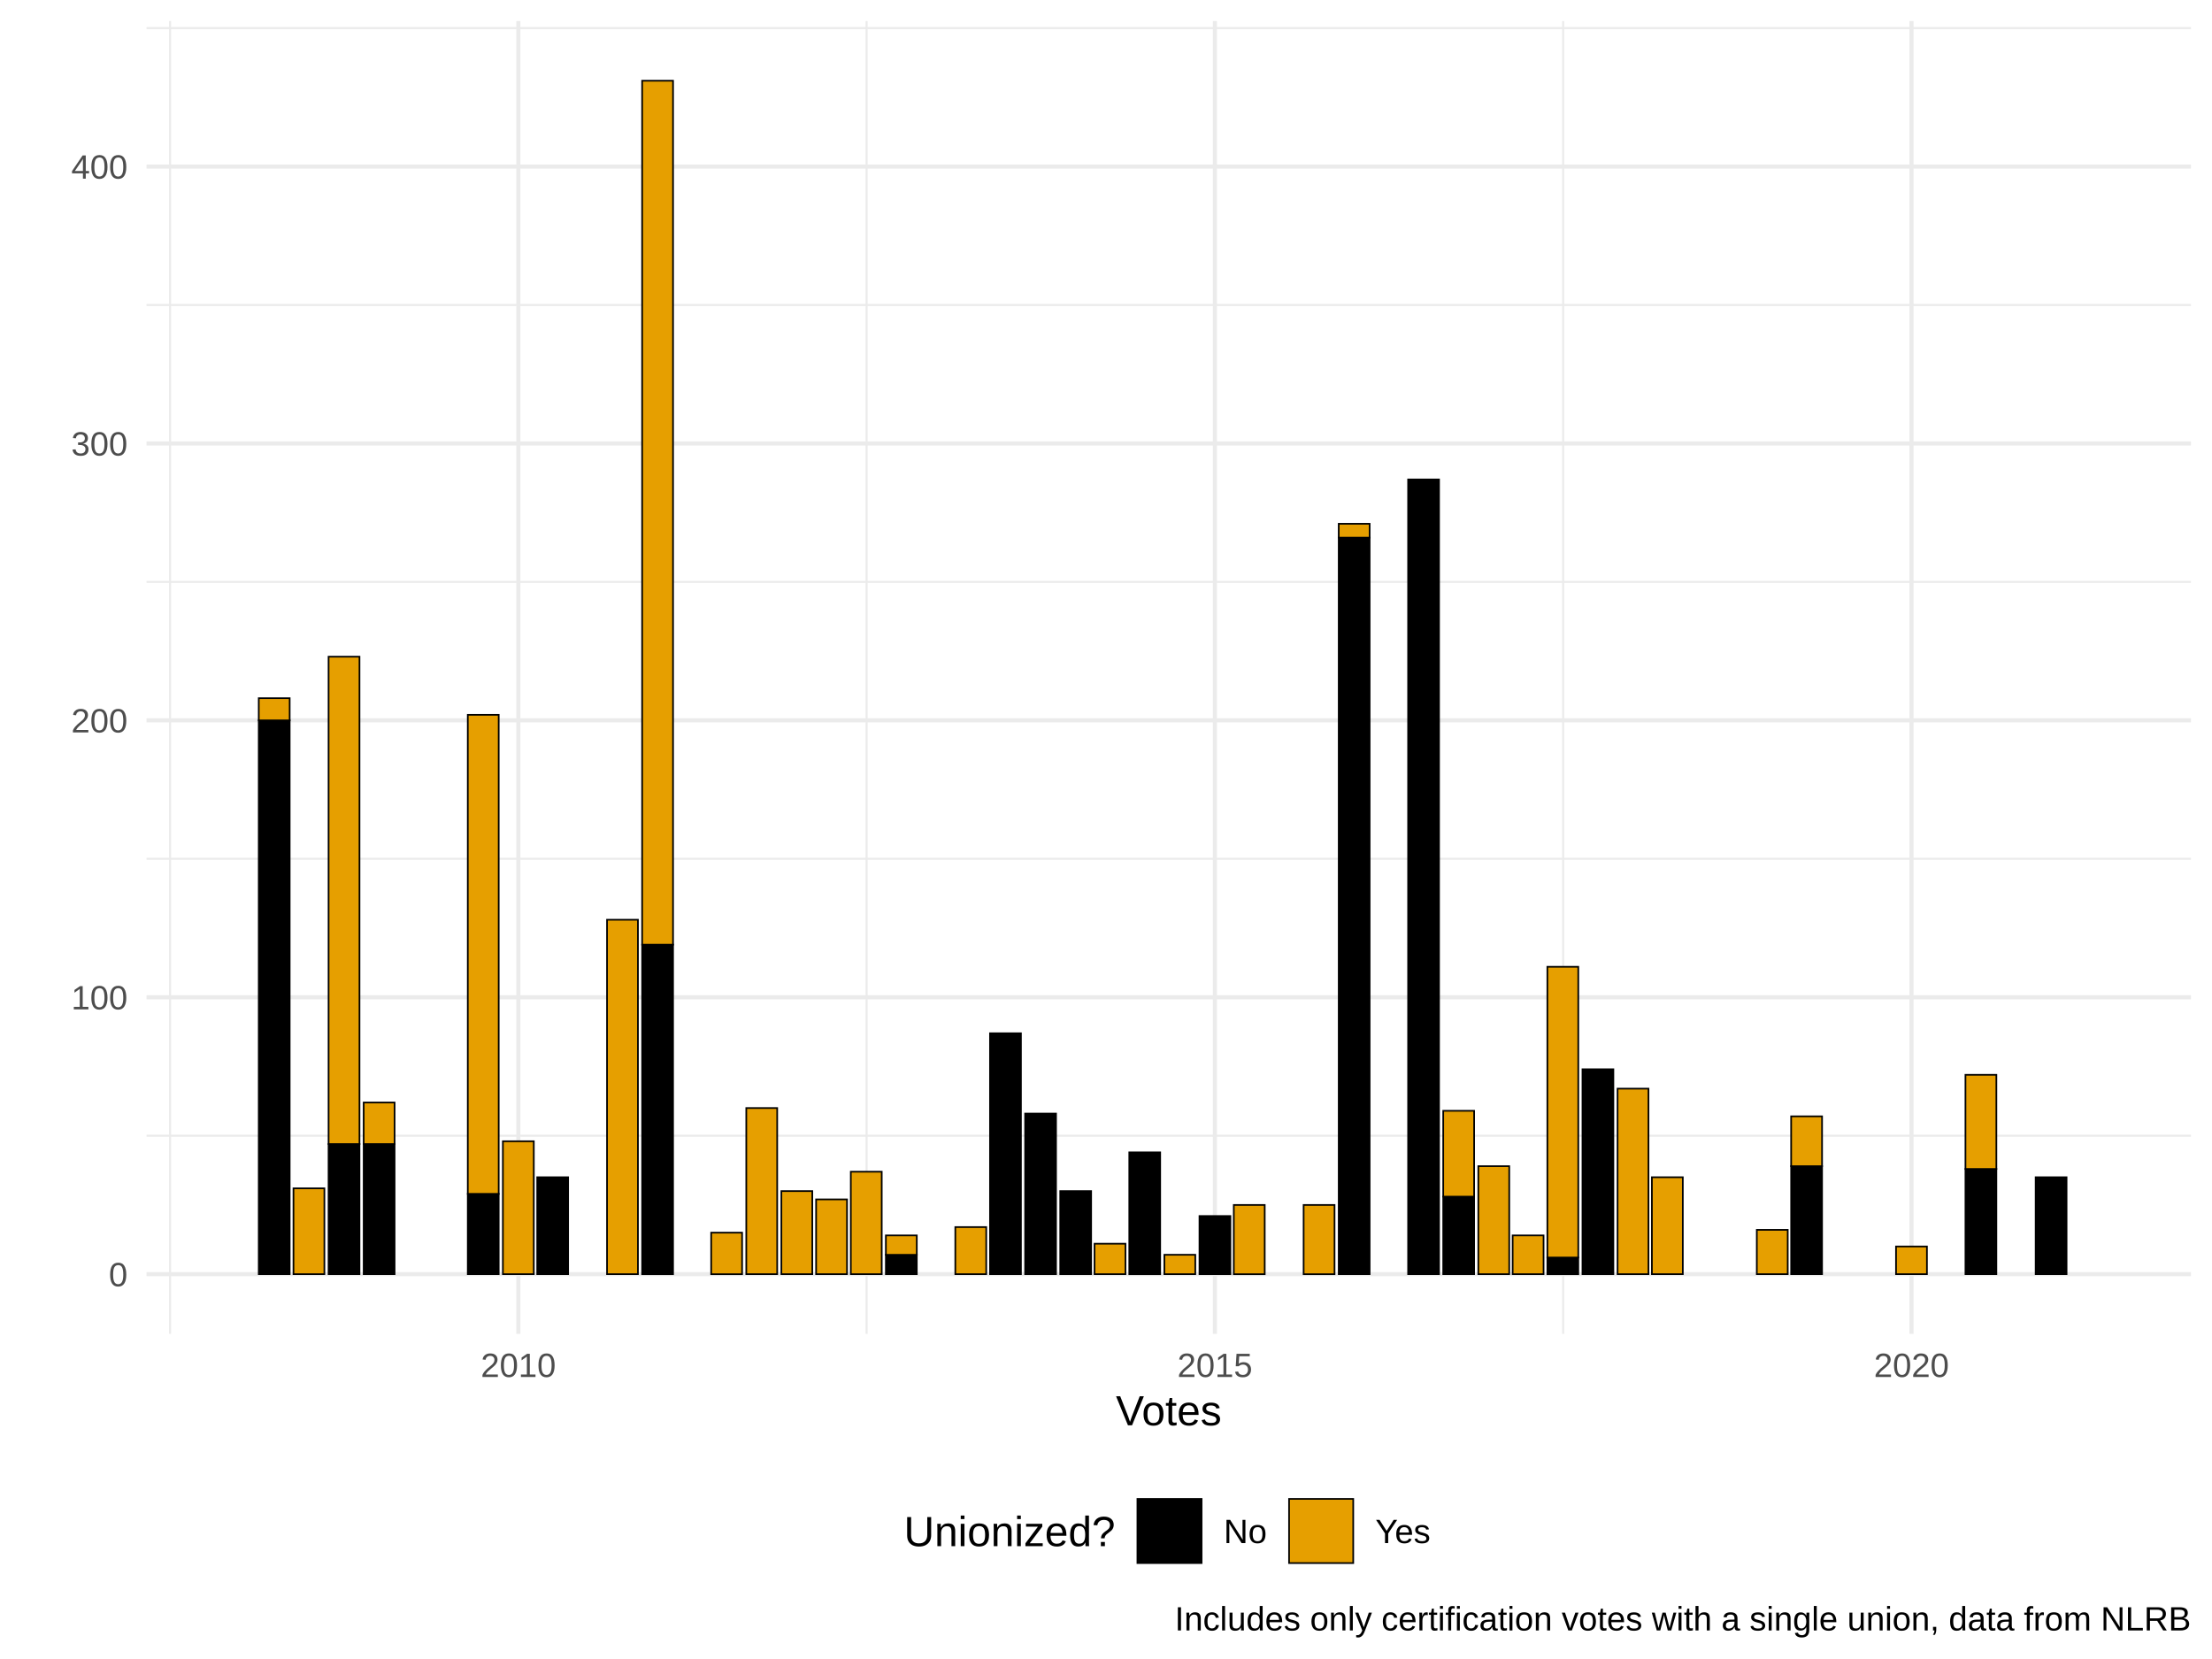
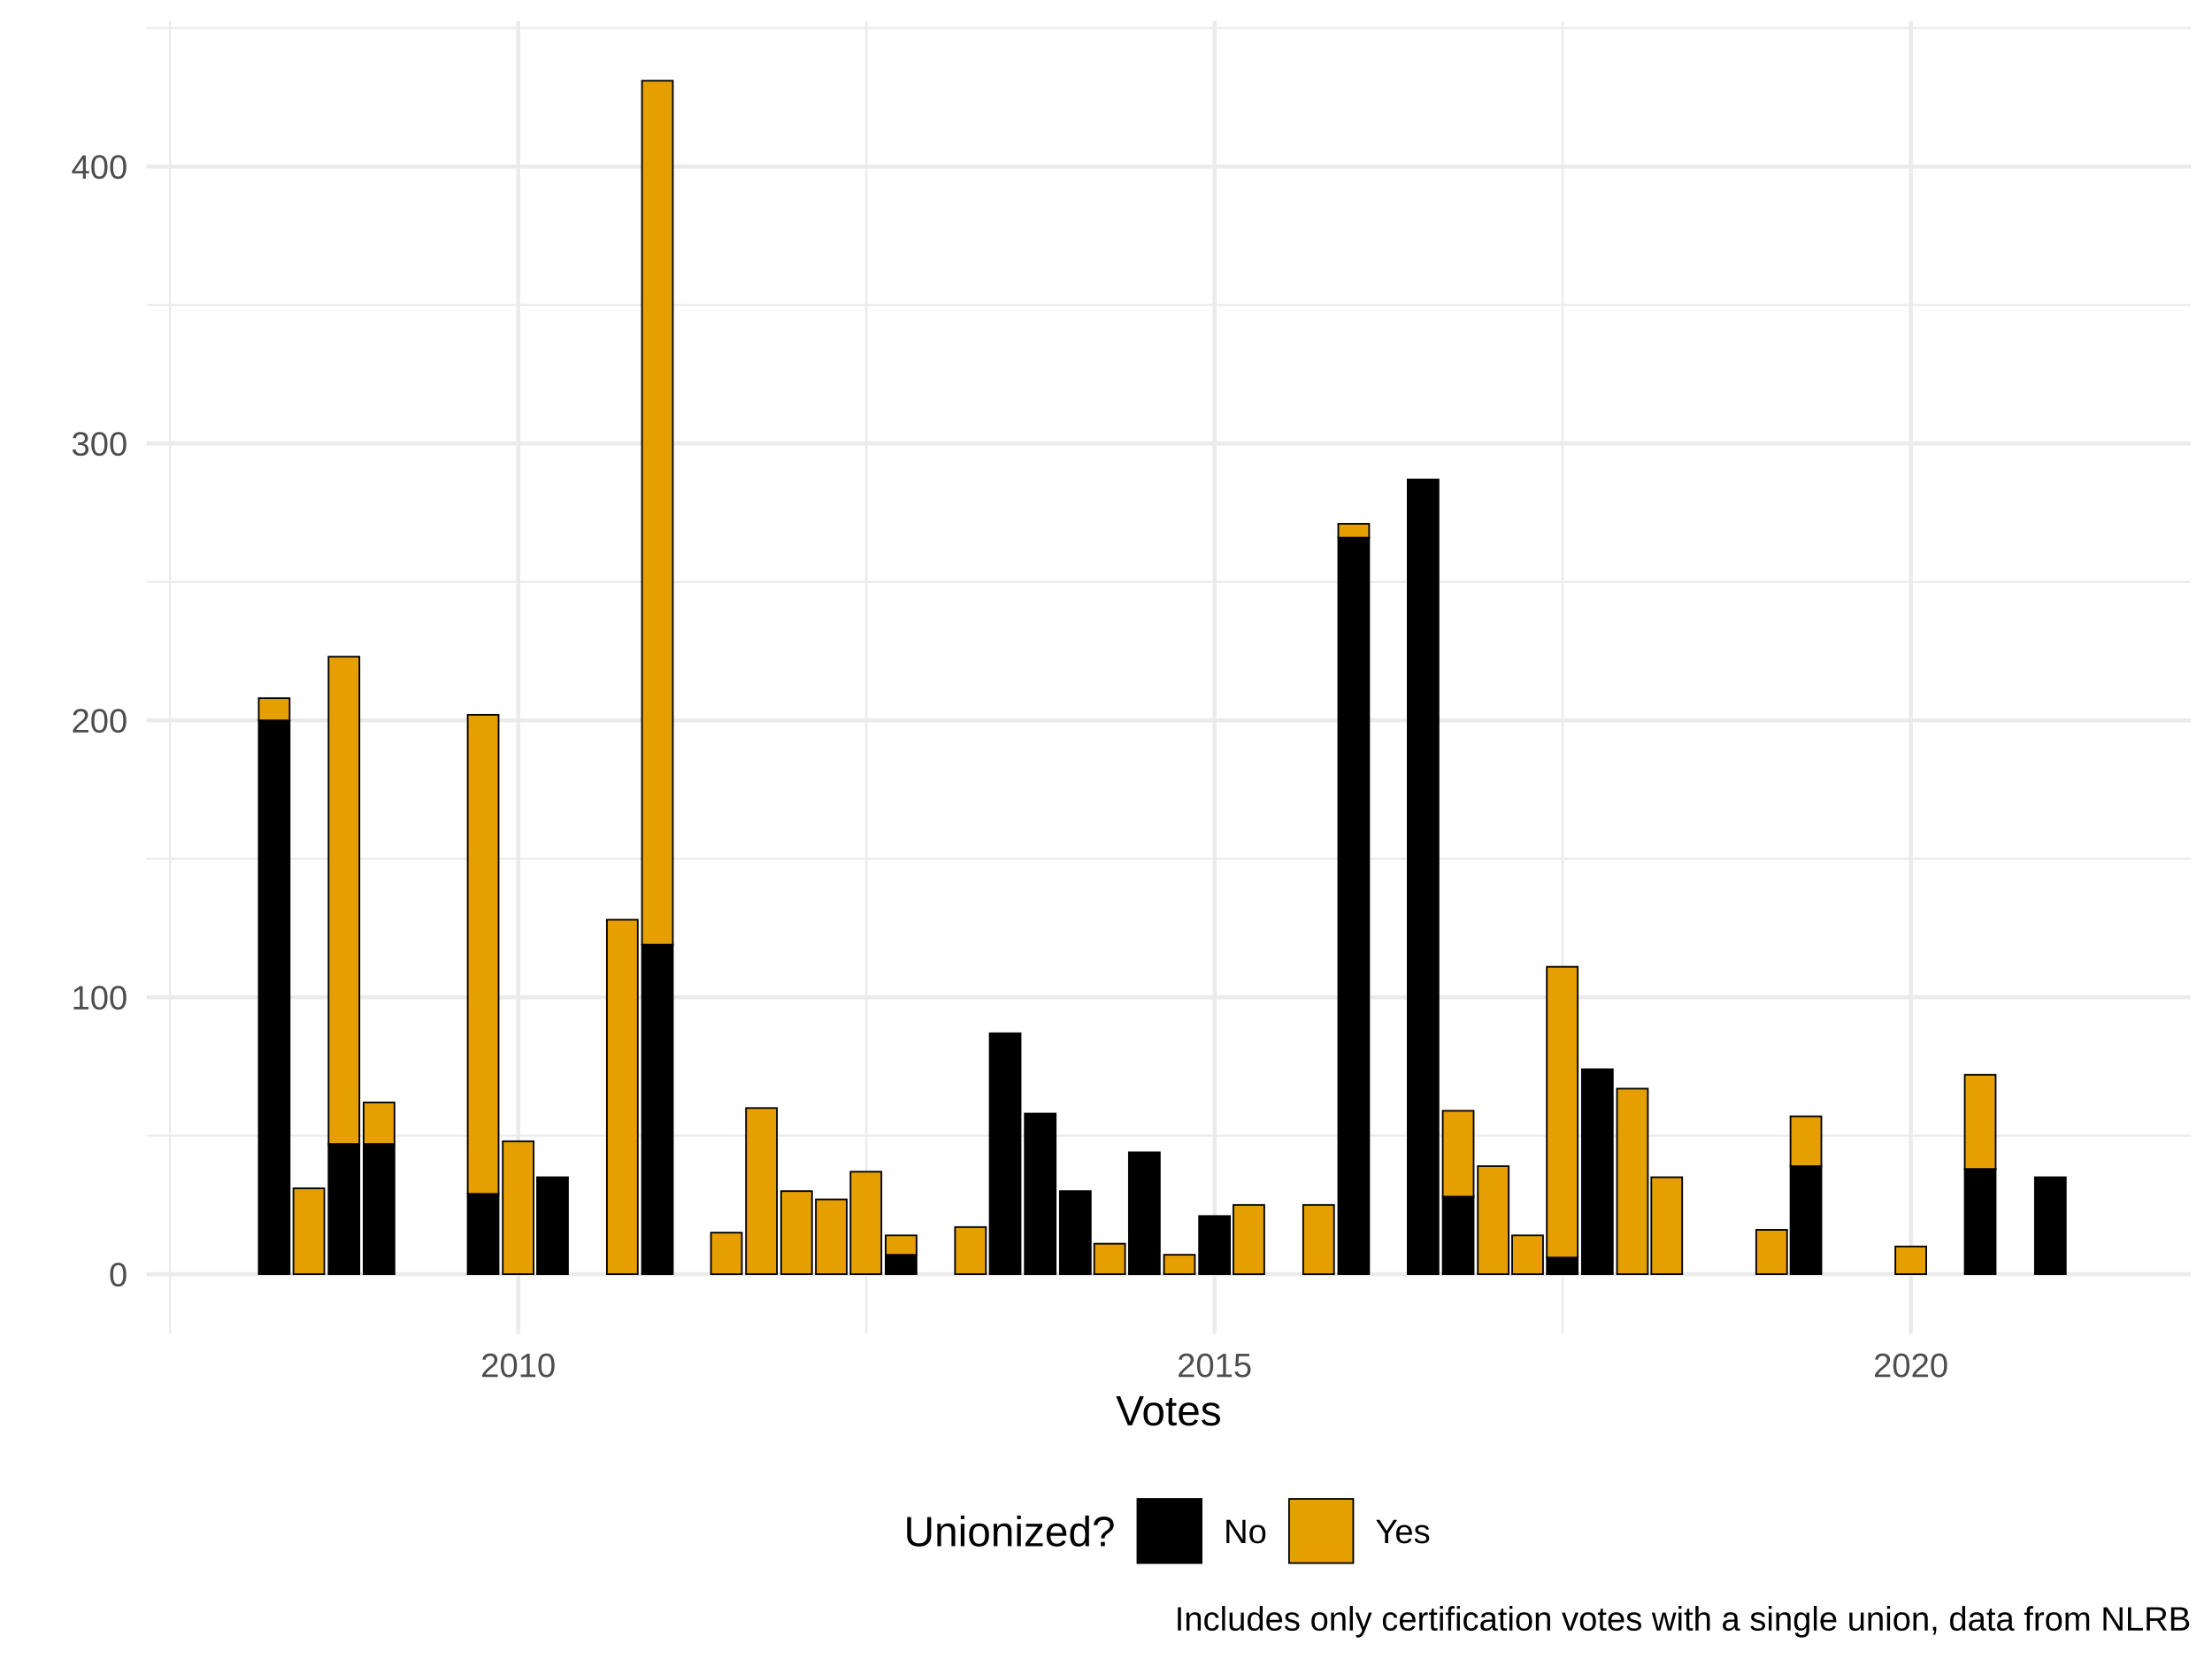
<svg xmlns="http://www.w3.org/2000/svg" class="svglite" width="576.00pt" height="432.00pt" viewBox="0 0 576.00 432.00">
  <defs>
    <style type="text/css">
    .svglite line, .svglite polyline, .svglite polygon, .svglite path, .svglite rect, .svglite circle {
      fill: none;
      stroke: #000000;
      stroke-linecap: round;
      stroke-linejoin: round;
      stroke-miterlimit: 10.00;
    }
  </style>
  </defs>
  <rect width="100%" height="100%" style="stroke: none; fill: #FFFFFF;" />
  <defs>
    <clipPath id="cpMC4wMHw1NzYuMDB8MC4wMHw0MzIuMDA=">
      <rect x="0.00" y="0.00" width="576.00" height="432.00" />
    </clipPath>
  </defs>
  <g clip-path="url(#cpMC4wMHw1NzYuMDB8MC4wMHw0MzIuMDA=)">
</g>
  <defs>
    <clipPath id="cpMzguMTZ8NTcwLjUyfDUuNDh8MzQ3LjMz">
      <rect x="38.16" y="5.48" width="532.36" height="341.85" />
    </clipPath>
  </defs>
  <g clip-path="url(#cpMzguMTZ8NTcwLjUyfDUuNDh8MzQ3LjMz)">
    <polyline points="38.16,295.74 570.52,295.74 " style="stroke-width: 0.53; stroke: #EBEBEB; stroke-linecap: butt;" />
    <polyline points="38.16,223.63 570.52,223.63 " style="stroke-width: 0.53; stroke: #EBEBEB; stroke-linecap: butt;" />
    <polyline points="38.16,151.53 570.52,151.53 " style="stroke-width: 0.53; stroke: #EBEBEB; stroke-linecap: butt;" />
    <polyline points="38.16,79.42 570.52,79.42 " style="stroke-width: 0.53; stroke: #EBEBEB; stroke-linecap: butt;" />
    <polyline points="38.16,7.32 570.52,7.32 " style="stroke-width: 0.53; stroke: #EBEBEB; stroke-linecap: butt;" />
-     <polyline points="44.28,347.33 44.28,5.48 " style="stroke-width: 0.53; stroke: #EBEBEB; stroke-linecap: butt;" />
-     <polyline points="225.67,347.33 225.67,5.48 " style="stroke-width: 0.53; stroke: #EBEBEB; stroke-linecap: butt;" />
-     <polyline points="407.05,347.33 407.05,5.48 " style="stroke-width: 0.53; stroke: #EBEBEB; stroke-linecap: butt;" />
+     <polyline points="44.29,347.33 44.29,5.48 " style="stroke-width: 0.53; stroke: #EBEBEB; stroke-linecap: butt;" />
+     <polyline points="225.60,347.33 225.60,5.48 " style="stroke-width: 0.53; stroke: #EBEBEB; stroke-linecap: butt;" />
+     <polyline points="406.91,347.33 406.91,5.48 " style="stroke-width: 0.53; stroke: #EBEBEB; stroke-linecap: butt;" />
    <polyline points="38.16,331.79 570.52,331.79 " style="stroke-width: 1.07; stroke: #EBEBEB; stroke-linecap: butt;" />
    <polyline points="38.16,259.69 570.52,259.69 " style="stroke-width: 1.07; stroke: #EBEBEB; stroke-linecap: butt;" />
    <polyline points="38.16,187.58 570.52,187.58 " style="stroke-width: 1.07; stroke: #EBEBEB; stroke-linecap: butt;" />
    <polyline points="38.16,115.48 570.52,115.48 " style="stroke-width: 1.07; stroke: #EBEBEB; stroke-linecap: butt;" />
    <polyline points="38.16,43.37 570.52,43.37 " style="stroke-width: 1.07; stroke: #EBEBEB; stroke-linecap: butt;" />
-     <polyline points="134.98,347.33 134.98,5.48 " style="stroke-width: 1.07; stroke: #EBEBEB; stroke-linecap: butt;" />
-     <polyline points="316.36,347.33 316.36,5.48 " style="stroke-width: 1.07; stroke: #EBEBEB; stroke-linecap: butt;" />
-     <polyline points="497.75,347.33 497.75,5.48 " style="stroke-width: 1.07; stroke: #EBEBEB; stroke-linecap: butt;" />
-     <rect x="67.38" y="187.58" width="8.05" height="144.21" style="stroke-width: 0.43; stroke-linecap: square; stroke-linejoin: miter; fill: #000000;" />
-     <rect x="85.56" y="297.90" width="8.05" height="33.89" style="stroke-width: 0.43; stroke-linecap: square; stroke-linejoin: miter; fill: #000000;" />
-     <rect x="94.70" y="297.90" width="8.05" height="33.89" style="stroke-width: 0.43; stroke-linecap: square; stroke-linejoin: miter; fill: #000000;" />
-     <rect x="121.81" y="310.88" width="8.05" height="20.91" style="stroke-width: 0.43; stroke-linecap: square; stroke-linejoin: miter; fill: #000000;" />
-     <rect x="139.89" y="306.55" width="8.05" height="25.24" style="stroke-width: 0.43; stroke-linecap: square; stroke-linejoin: miter; fill: #000000;" />
-     <rect x="167.21" y="245.99" width="8.05" height="85.81" style="stroke-width: 0.43; stroke-linecap: square; stroke-linejoin: miter; fill: #000000;" />
-     <rect x="230.68" y="326.74" width="8.05" height="5.05" style="stroke-width: 0.43; stroke-linecap: square; stroke-linejoin: miter; fill: #000000;" />
-     <rect x="257.80" y="269.06" width="8.05" height="62.73" style="stroke-width: 0.43; stroke-linecap: square; stroke-linejoin: miter; fill: #000000;" />
-     <rect x="266.94" y="289.97" width="8.05" height="41.82" style="stroke-width: 0.43; stroke-linecap: square; stroke-linejoin: miter; fill: #000000;" />
-     <rect x="276.08" y="310.16" width="8.05" height="21.63" style="stroke-width: 0.43; stroke-linecap: square; stroke-linejoin: miter; fill: #000000;" />
-     <rect x="294.06" y="300.07" width="8.05" height="31.73" style="stroke-width: 0.43; stroke-linecap: square; stroke-linejoin: miter; fill: #000000;" />
-     <rect x="312.34" y="316.65" width="8.05" height="15.14" style="stroke-width: 0.43; stroke-linecap: square; stroke-linejoin: miter; fill: #000000;" />
-     <rect x="348.60" y="139.99" width="8.05" height="191.80" style="stroke-width: 0.43; stroke-linecap: square; stroke-linejoin: miter; fill: #000000;" />
-     <rect x="366.67" y="124.85" width="8.05" height="206.94" style="stroke-width: 0.43; stroke-linecap: square; stroke-linejoin: miter; fill: #000000;" />
-     <rect x="375.81" y="311.60" width="8.05" height="20.19" style="stroke-width: 0.43; stroke-linecap: square; stroke-linejoin: miter; fill: #000000;" />
-     <rect x="402.93" y="327.47" width="8.05" height="4.33" style="stroke-width: 0.43; stroke-linecap: square; stroke-linejoin: miter; fill: #000000;" />
-     <rect x="412.07" y="278.43" width="8.05" height="53.36" style="stroke-width: 0.43; stroke-linecap: square; stroke-linejoin: miter; fill: #000000;" />
-     <rect x="466.41" y="303.67" width="8.05" height="28.12" style="stroke-width: 0.43; stroke-linecap: square; stroke-linejoin: miter; fill: #000000;" />
-     <rect x="511.80" y="304.39" width="8.05" height="27.40" style="stroke-width: 0.43; stroke-linecap: square; stroke-linejoin: miter; fill: #000000;" />
-     <rect x="530.08" y="306.55" width="8.05" height="25.24" style="stroke-width: 0.43; stroke-linecap: square; stroke-linejoin: miter; fill: #000000;" />
-     <rect x="67.38" y="181.81" width="8.05" height="5.77" style="stroke-width: 0.43; stroke-linecap: square; stroke-linejoin: miter; fill: #E69F00;" />
-     <rect x="76.42" y="309.44" width="8.05" height="22.35" style="stroke-width: 0.43; stroke-linecap: square; stroke-linejoin: miter; fill: #E69F00;" />
-     <rect x="85.56" y="171.00" width="8.05" height="126.91" style="stroke-width: 0.43; stroke-linecap: square; stroke-linejoin: miter; fill: #E69F00;" />
-     <rect x="94.70" y="287.09" width="8.05" height="10.82" style="stroke-width: 0.43; stroke-linecap: square; stroke-linejoin: miter; fill: #E69F00;" />
-     <rect x="121.81" y="186.14" width="8.05" height="124.74" style="stroke-width: 0.43; stroke-linecap: square; stroke-linejoin: miter; fill: #E69F00;" />
-     <rect x="130.95" y="297.18" width="8.05" height="34.61" style="stroke-width: 0.43; stroke-linecap: square; stroke-linejoin: miter; fill: #E69F00;" />
-     <rect x="158.07" y="239.50" width="8.05" height="92.29" style="stroke-width: 0.43; stroke-linecap: square; stroke-linejoin: miter; fill: #E69F00;" />
-     <rect x="167.21" y="21.02" width="8.05" height="224.97" style="stroke-width: 0.43; stroke-linecap: square; stroke-linejoin: miter; fill: #E69F00;" />
-     <rect x="185.19" y="320.98" width="8.05" height="10.82" style="stroke-width: 0.43; stroke-linecap: square; stroke-linejoin: miter; fill: #E69F00;" />
-     <rect x="194.33" y="288.53" width="8.05" height="43.26" style="stroke-width: 0.43; stroke-linecap: square; stroke-linejoin: miter; fill: #E69F00;" />
-     <rect x="203.47" y="310.16" width="8.05" height="21.63" style="stroke-width: 0.43; stroke-linecap: square; stroke-linejoin: miter; fill: #E69F00;" />
-     <rect x="212.51" y="312.32" width="8.05" height="19.47" style="stroke-width: 0.43; stroke-linecap: square; stroke-linejoin: miter; fill: #E69F00;" />
-     <rect x="221.55" y="305.11" width="8.05" height="26.68" style="stroke-width: 0.43; stroke-linecap: square; stroke-linejoin: miter; fill: #E69F00;" />
-     <rect x="230.68" y="321.70" width="8.05" height="5.05" style="stroke-width: 0.43; stroke-linecap: square; stroke-linejoin: miter; fill: #E69F00;" />
-     <rect x="248.76" y="319.53" width="8.05" height="12.26" style="stroke-width: 0.43; stroke-linecap: square; stroke-linejoin: miter; fill: #E69F00;" />
-     <rect x="285.02" y="323.86" width="8.05" height="7.93" style="stroke-width: 0.43; stroke-linecap: square; stroke-linejoin: miter; fill: #E69F00;" />
-     <rect x="303.20" y="326.74" width="8.05" height="5.05" style="stroke-width: 0.43; stroke-linecap: square; stroke-linejoin: miter; fill: #E69F00;" />
-     <rect x="321.28" y="313.77" width="8.05" height="18.03" style="stroke-width: 0.43; stroke-linecap: square; stroke-linejoin: miter; fill: #E69F00;" />
-     <rect x="339.46" y="313.77" width="8.05" height="18.03" style="stroke-width: 0.43; stroke-linecap: square; stroke-linejoin: miter; fill: #E69F00;" />
-     <rect x="348.60" y="136.39" width="8.05" height="3.61" style="stroke-width: 0.43; stroke-linecap: square; stroke-linejoin: miter; fill: #E69F00;" />
-     <rect x="375.81" y="289.25" width="8.05" height="22.35" style="stroke-width: 0.43; stroke-linecap: square; stroke-linejoin: miter; fill: #E69F00;" />
-     <rect x="384.95" y="303.67" width="8.05" height="28.12" style="stroke-width: 0.43; stroke-linecap: square; stroke-linejoin: miter; fill: #E69F00;" />
-     <rect x="393.89" y="321.70" width="8.05" height="10.09" style="stroke-width: 0.43; stroke-linecap: square; stroke-linejoin: miter; fill: #E69F00;" />
-     <rect x="402.93" y="251.75" width="8.05" height="75.71" style="stroke-width: 0.43; stroke-linecap: square; stroke-linejoin: miter; fill: #E69F00;" />
-     <rect x="421.21" y="283.48" width="8.05" height="48.31" style="stroke-width: 0.43; stroke-linecap: square; stroke-linejoin: miter; fill: #E69F00;" />
-     <rect x="430.15" y="306.55" width="8.05" height="25.24" style="stroke-width: 0.43; stroke-linecap: square; stroke-linejoin: miter; fill: #E69F00;" />
-     <rect x="457.47" y="320.25" width="8.05" height="11.54" style="stroke-width: 0.43; stroke-linecap: square; stroke-linejoin: miter; fill: #E69F00;" />
-     <rect x="466.41" y="290.69" width="8.05" height="12.98" style="stroke-width: 0.43; stroke-linecap: square; stroke-linejoin: miter; fill: #E69F00;" />
-     <rect x="493.72" y="324.58" width="8.05" height="7.21" style="stroke-width: 0.43; stroke-linecap: square; stroke-linejoin: miter; fill: #E69F00;" />
-     <rect x="511.80" y="279.88" width="8.05" height="24.52" style="stroke-width: 0.43; stroke-linecap: square; stroke-linejoin: miter; fill: #E69F00;" />
+     <polyline points="134.95,347.33 134.95,5.48 " style="stroke-width: 1.07; stroke: #EBEBEB; stroke-linecap: butt;" />
+     <polyline points="316.26,347.33 316.26,5.48 " style="stroke-width: 1.07; stroke: #EBEBEB; stroke-linecap: butt;" />
+     <polyline points="497.57,347.33 497.57,5.48 " style="stroke-width: 1.07; stroke: #EBEBEB; stroke-linecap: butt;" />
+     <rect x="67.38" y="187.58" width="8.04" height="144.21" style="stroke-width: 0.43; stroke-linecap: square; stroke-linejoin: miter; fill: #000000;" />
+     <rect x="85.55" y="297.90" width="8.04" height="33.89" style="stroke-width: 0.43; stroke-linecap: square; stroke-linejoin: miter; fill: #000000;" />
+     <rect x="94.68" y="297.90" width="8.04" height="33.89" style="stroke-width: 0.43; stroke-linecap: square; stroke-linejoin: miter; fill: #000000;" />
+     <rect x="121.79" y="310.88" width="8.04" height="20.91" style="stroke-width: 0.43; stroke-linecap: square; stroke-linejoin: miter; fill: #000000;" />
+     <rect x="139.86" y="306.55" width="8.04" height="25.24" style="stroke-width: 0.43; stroke-linecap: square; stroke-linejoin: miter; fill: #000000;" />
+     <rect x="167.17" y="245.99" width="8.04" height="85.81" style="stroke-width: 0.43; stroke-linecap: square; stroke-linejoin: miter; fill: #000000;" />
+     <rect x="230.62" y="326.74" width="8.04" height="5.05" style="stroke-width: 0.43; stroke-linecap: square; stroke-linejoin: miter; fill: #000000;" />
+     <rect x="257.72" y="269.06" width="8.04" height="62.73" style="stroke-width: 0.43; stroke-linecap: square; stroke-linejoin: miter; fill: #000000;" />
+     <rect x="266.86" y="289.97" width="8.04" height="41.82" style="stroke-width: 0.43; stroke-linecap: square; stroke-linejoin: miter; fill: #000000;" />
+     <rect x="275.99" y="310.16" width="8.04" height="21.63" style="stroke-width: 0.43; stroke-linecap: square; stroke-linejoin: miter; fill: #000000;" />
+     <rect x="293.97" y="300.07" width="8.04" height="31.73" style="stroke-width: 0.43; stroke-linecap: square; stroke-linejoin: miter; fill: #000000;" />
+     <rect x="312.24" y="316.65" width="8.04" height="15.14" style="stroke-width: 0.43; stroke-linecap: square; stroke-linejoin: miter; fill: #000000;" />
+     <rect x="348.48" y="139.99" width="8.04" height="191.80" style="stroke-width: 0.43; stroke-linecap: square; stroke-linejoin: miter; fill: #000000;" />
+     <rect x="366.55" y="124.85" width="8.04" height="206.94" style="stroke-width: 0.43; stroke-linecap: square; stroke-linejoin: miter; fill: #000000;" />
+     <rect x="375.69" y="311.60" width="8.04" height="20.19" style="stroke-width: 0.43; stroke-linecap: square; stroke-linejoin: miter; fill: #000000;" />
+     <rect x="402.79" y="327.47" width="8.04" height="4.33" style="stroke-width: 0.43; stroke-linecap: square; stroke-linejoin: miter; fill: #000000;" />
+     <rect x="411.93" y="278.43" width="8.04" height="53.36" style="stroke-width: 0.43; stroke-linecap: square; stroke-linejoin: miter; fill: #000000;" />
+     <rect x="466.24" y="303.67" width="8.04" height="28.12" style="stroke-width: 0.43; stroke-linecap: square; stroke-linejoin: miter; fill: #000000;" />
+     <rect x="511.62" y="304.39" width="8.04" height="27.40" style="stroke-width: 0.43; stroke-linecap: square; stroke-linejoin: miter; fill: #000000;" />
+     <rect x="529.89" y="306.55" width="8.04" height="25.24" style="stroke-width: 0.43; stroke-linecap: square; stroke-linejoin: miter; fill: #000000;" />
+     <rect x="67.38" y="181.81" width="8.04" height="5.77" style="stroke-width: 0.43; stroke-linecap: square; stroke-linejoin: miter; fill: #E69F00;" />
+     <rect x="76.41" y="309.44" width="8.04" height="22.35" style="stroke-width: 0.43; stroke-linecap: square; stroke-linejoin: miter; fill: #E69F00;" />
+     <rect x="85.55" y="171.00" width="8.04" height="126.91" style="stroke-width: 0.43; stroke-linecap: square; stroke-linejoin: miter; fill: #E69F00;" />
+     <rect x="94.68" y="287.09" width="8.04" height="10.82" style="stroke-width: 0.43; stroke-linecap: square; stroke-linejoin: miter; fill: #E69F00;" />
+     <rect x="121.79" y="186.14" width="8.04" height="124.74" style="stroke-width: 0.43; stroke-linecap: square; stroke-linejoin: miter; fill: #E69F00;" />
+     <rect x="130.92" y="297.18" width="8.04" height="34.61" style="stroke-width: 0.43; stroke-linecap: square; stroke-linejoin: miter; fill: #E69F00;" />
+     <rect x="158.03" y="239.50" width="8.04" height="92.29" style="stroke-width: 0.43; stroke-linecap: square; stroke-linejoin: miter; fill: #E69F00;" />
+     <rect x="167.17" y="21.02" width="8.04" height="224.97" style="stroke-width: 0.43; stroke-linecap: square; stroke-linejoin: miter; fill: #E69F00;" />
+     <rect x="185.14" y="320.98" width="8.04" height="10.82" style="stroke-width: 0.43; stroke-linecap: square; stroke-linejoin: miter; fill: #E69F00;" />
+     <rect x="194.27" y="288.53" width="8.04" height="43.26" style="stroke-width: 0.43; stroke-linecap: square; stroke-linejoin: miter; fill: #E69F00;" />
+     <rect x="203.41" y="310.16" width="8.04" height="21.63" style="stroke-width: 0.43; stroke-linecap: square; stroke-linejoin: miter; fill: #E69F00;" />
+     <rect x="212.45" y="312.32" width="8.04" height="19.47" style="stroke-width: 0.43; stroke-linecap: square; stroke-linejoin: miter; fill: #E69F00;" />
+     <rect x="221.48" y="305.11" width="8.04" height="26.68" style="stroke-width: 0.43; stroke-linecap: square; stroke-linejoin: miter; fill: #E69F00;" />
+     <rect x="230.62" y="321.70" width="8.04" height="5.05" style="stroke-width: 0.43; stroke-linecap: square; stroke-linejoin: miter; fill: #E69F00;" />
+     <rect x="248.69" y="319.53" width="8.04" height="12.26" style="stroke-width: 0.43; stroke-linecap: square; stroke-linejoin: miter; fill: #E69F00;" />
+     <rect x="284.93" y="323.86" width="8.04" height="7.93" style="stroke-width: 0.43; stroke-linecap: square; stroke-linejoin: miter; fill: #E69F00;" />
+     <rect x="303.10" y="326.74" width="8.04" height="5.05" style="stroke-width: 0.43; stroke-linecap: square; stroke-linejoin: miter; fill: #E69F00;" />
+     <rect x="321.17" y="313.77" width="8.04" height="18.03" style="stroke-width: 0.43; stroke-linecap: square; stroke-linejoin: miter; fill: #E69F00;" />
+     <rect x="339.34" y="313.77" width="8.04" height="18.03" style="stroke-width: 0.43; stroke-linecap: square; stroke-linejoin: miter; fill: #E69F00;" />
+     <rect x="348.48" y="136.39" width="8.04" height="3.61" style="stroke-width: 0.43; stroke-linecap: square; stroke-linejoin: miter; fill: #E69F00;" />
+     <rect x="375.69" y="289.25" width="8.04" height="22.35" style="stroke-width: 0.43; stroke-linecap: square; stroke-linejoin: miter; fill: #E69F00;" />
+     <rect x="384.82" y="303.67" width="8.04" height="28.12" style="stroke-width: 0.43; stroke-linecap: square; stroke-linejoin: miter; fill: #E69F00;" />
+     <rect x="393.76" y="321.70" width="8.04" height="10.09" style="stroke-width: 0.43; stroke-linecap: square; stroke-linejoin: miter; fill: #E69F00;" />
+     <rect x="402.79" y="251.75" width="8.04" height="75.71" style="stroke-width: 0.43; stroke-linecap: square; stroke-linejoin: miter; fill: #E69F00;" />
+     <rect x="421.06" y="283.48" width="8.04" height="48.31" style="stroke-width: 0.43; stroke-linecap: square; stroke-linejoin: miter; fill: #E69F00;" />
+     <rect x="430.00" y="306.55" width="8.04" height="25.24" style="stroke-width: 0.43; stroke-linecap: square; stroke-linejoin: miter; fill: #E69F00;" />
+     <rect x="457.31" y="320.25" width="8.04" height="11.54" style="stroke-width: 0.43; stroke-linecap: square; stroke-linejoin: miter; fill: #E69F00;" />
+     <rect x="466.24" y="290.69" width="8.04" height="12.98" style="stroke-width: 0.43; stroke-linecap: square; stroke-linejoin: miter; fill: #E69F00;" />
+     <rect x="493.55" y="324.58" width="8.04" height="7.21" style="stroke-width: 0.43; stroke-linecap: square; stroke-linejoin: miter; fill: #E69F00;" />
+     <rect x="511.62" y="279.88" width="8.04" height="24.52" style="stroke-width: 0.43; stroke-linecap: square; stroke-linejoin: miter; fill: #E69F00;" />
  </g>
  <g clip-path="url(#cpMC4wMHw1NzYuMDB8MC4wMHw0MzIuMDA=)">
    <text x="33.23" y="334.95" text-anchor="end" style="font-size: 8.80px; fill: #4D4D4D; font-family: Arial;" textLength="4.90px" lengthAdjust="spacingAndGlyphs">0</text>
    <text x="33.23" y="262.84" text-anchor="end" style="font-size: 8.80px; fill: #4D4D4D; font-family: Arial;" textLength="14.69px" lengthAdjust="spacingAndGlyphs">100</text>
    <text x="33.23" y="190.73" text-anchor="end" style="font-size: 8.80px; fill: #4D4D4D; font-family: Arial;" textLength="14.69px" lengthAdjust="spacingAndGlyphs">200</text>
    <text x="33.23" y="118.63" text-anchor="end" style="font-size: 8.80px; fill: #4D4D4D; font-family: Arial;" textLength="14.69px" lengthAdjust="spacingAndGlyphs">300</text>
    <text x="33.23" y="46.52" text-anchor="end" style="font-size: 8.80px; fill: #4D4D4D; font-family: Arial;" textLength="14.69px" lengthAdjust="spacingAndGlyphs">400</text>
-     <text x="134.98" y="358.57" text-anchor="middle" style="font-size: 8.80px; fill: #4D4D4D; font-family: Arial;" textLength="19.58px" lengthAdjust="spacingAndGlyphs">2010</text>
-     <text x="316.36" y="358.57" text-anchor="middle" style="font-size: 8.80px; fill: #4D4D4D; font-family: Arial;" textLength="19.58px" lengthAdjust="spacingAndGlyphs">2015</text>
-     <text x="497.75" y="358.57" text-anchor="middle" style="font-size: 8.80px; fill: #4D4D4D; font-family: Arial;" textLength="19.58px" lengthAdjust="spacingAndGlyphs">2020</text>
+     <text x="134.95" y="358.57" text-anchor="middle" style="font-size: 8.80px; fill: #4D4D4D; font-family: Arial;" textLength="19.58px" lengthAdjust="spacingAndGlyphs">2010</text>
+     <text x="316.26" y="358.57" text-anchor="middle" style="font-size: 8.80px; fill: #4D4D4D; font-family: Arial;" textLength="19.58px" lengthAdjust="spacingAndGlyphs">2015</text>
+     <text x="497.57" y="358.57" text-anchor="middle" style="font-size: 8.80px; fill: #4D4D4D; font-family: Arial;" textLength="19.58px" lengthAdjust="spacingAndGlyphs">2020</text>
    <text x="304.34" y="371.15" text-anchor="middle" style="font-size: 11.00px; font-family: Arial;" textLength="28.13px" lengthAdjust="spacingAndGlyphs">Votes</text>
    <text x="235.38" y="402.61" style="font-size: 11.00px; font-family: Arial;" textLength="55.04px" lengthAdjust="spacingAndGlyphs">Unionized?</text>
    <rect x="296.18" y="390.31" width="16.71" height="16.71" style="stroke-width: 0.43; stroke-linecap: square; stroke-linejoin: miter; fill: #000000;" />
    <rect x="335.67" y="390.31" width="16.71" height="16.71" style="stroke-width: 0.43; stroke-linecap: square; stroke-linejoin: miter; fill: #E69F00;" />
    <text x="318.66" y="401.82" style="font-size: 8.80px; font-family: Arial;" textLength="11.25px" lengthAdjust="spacingAndGlyphs">No</text>
    <text x="358.14" y="401.82" style="font-size: 8.80px; font-family: Arial;" textLength="15.16px" lengthAdjust="spacingAndGlyphs">Yes</text>
    <text x="570.52" y="424.57" text-anchor="end" style="font-size: 8.80px; font-family: Arial;" textLength="264.54px" lengthAdjust="spacingAndGlyphs">Includes only certification votes with a single union, data from NLRB</text>
  </g>
</svg>
